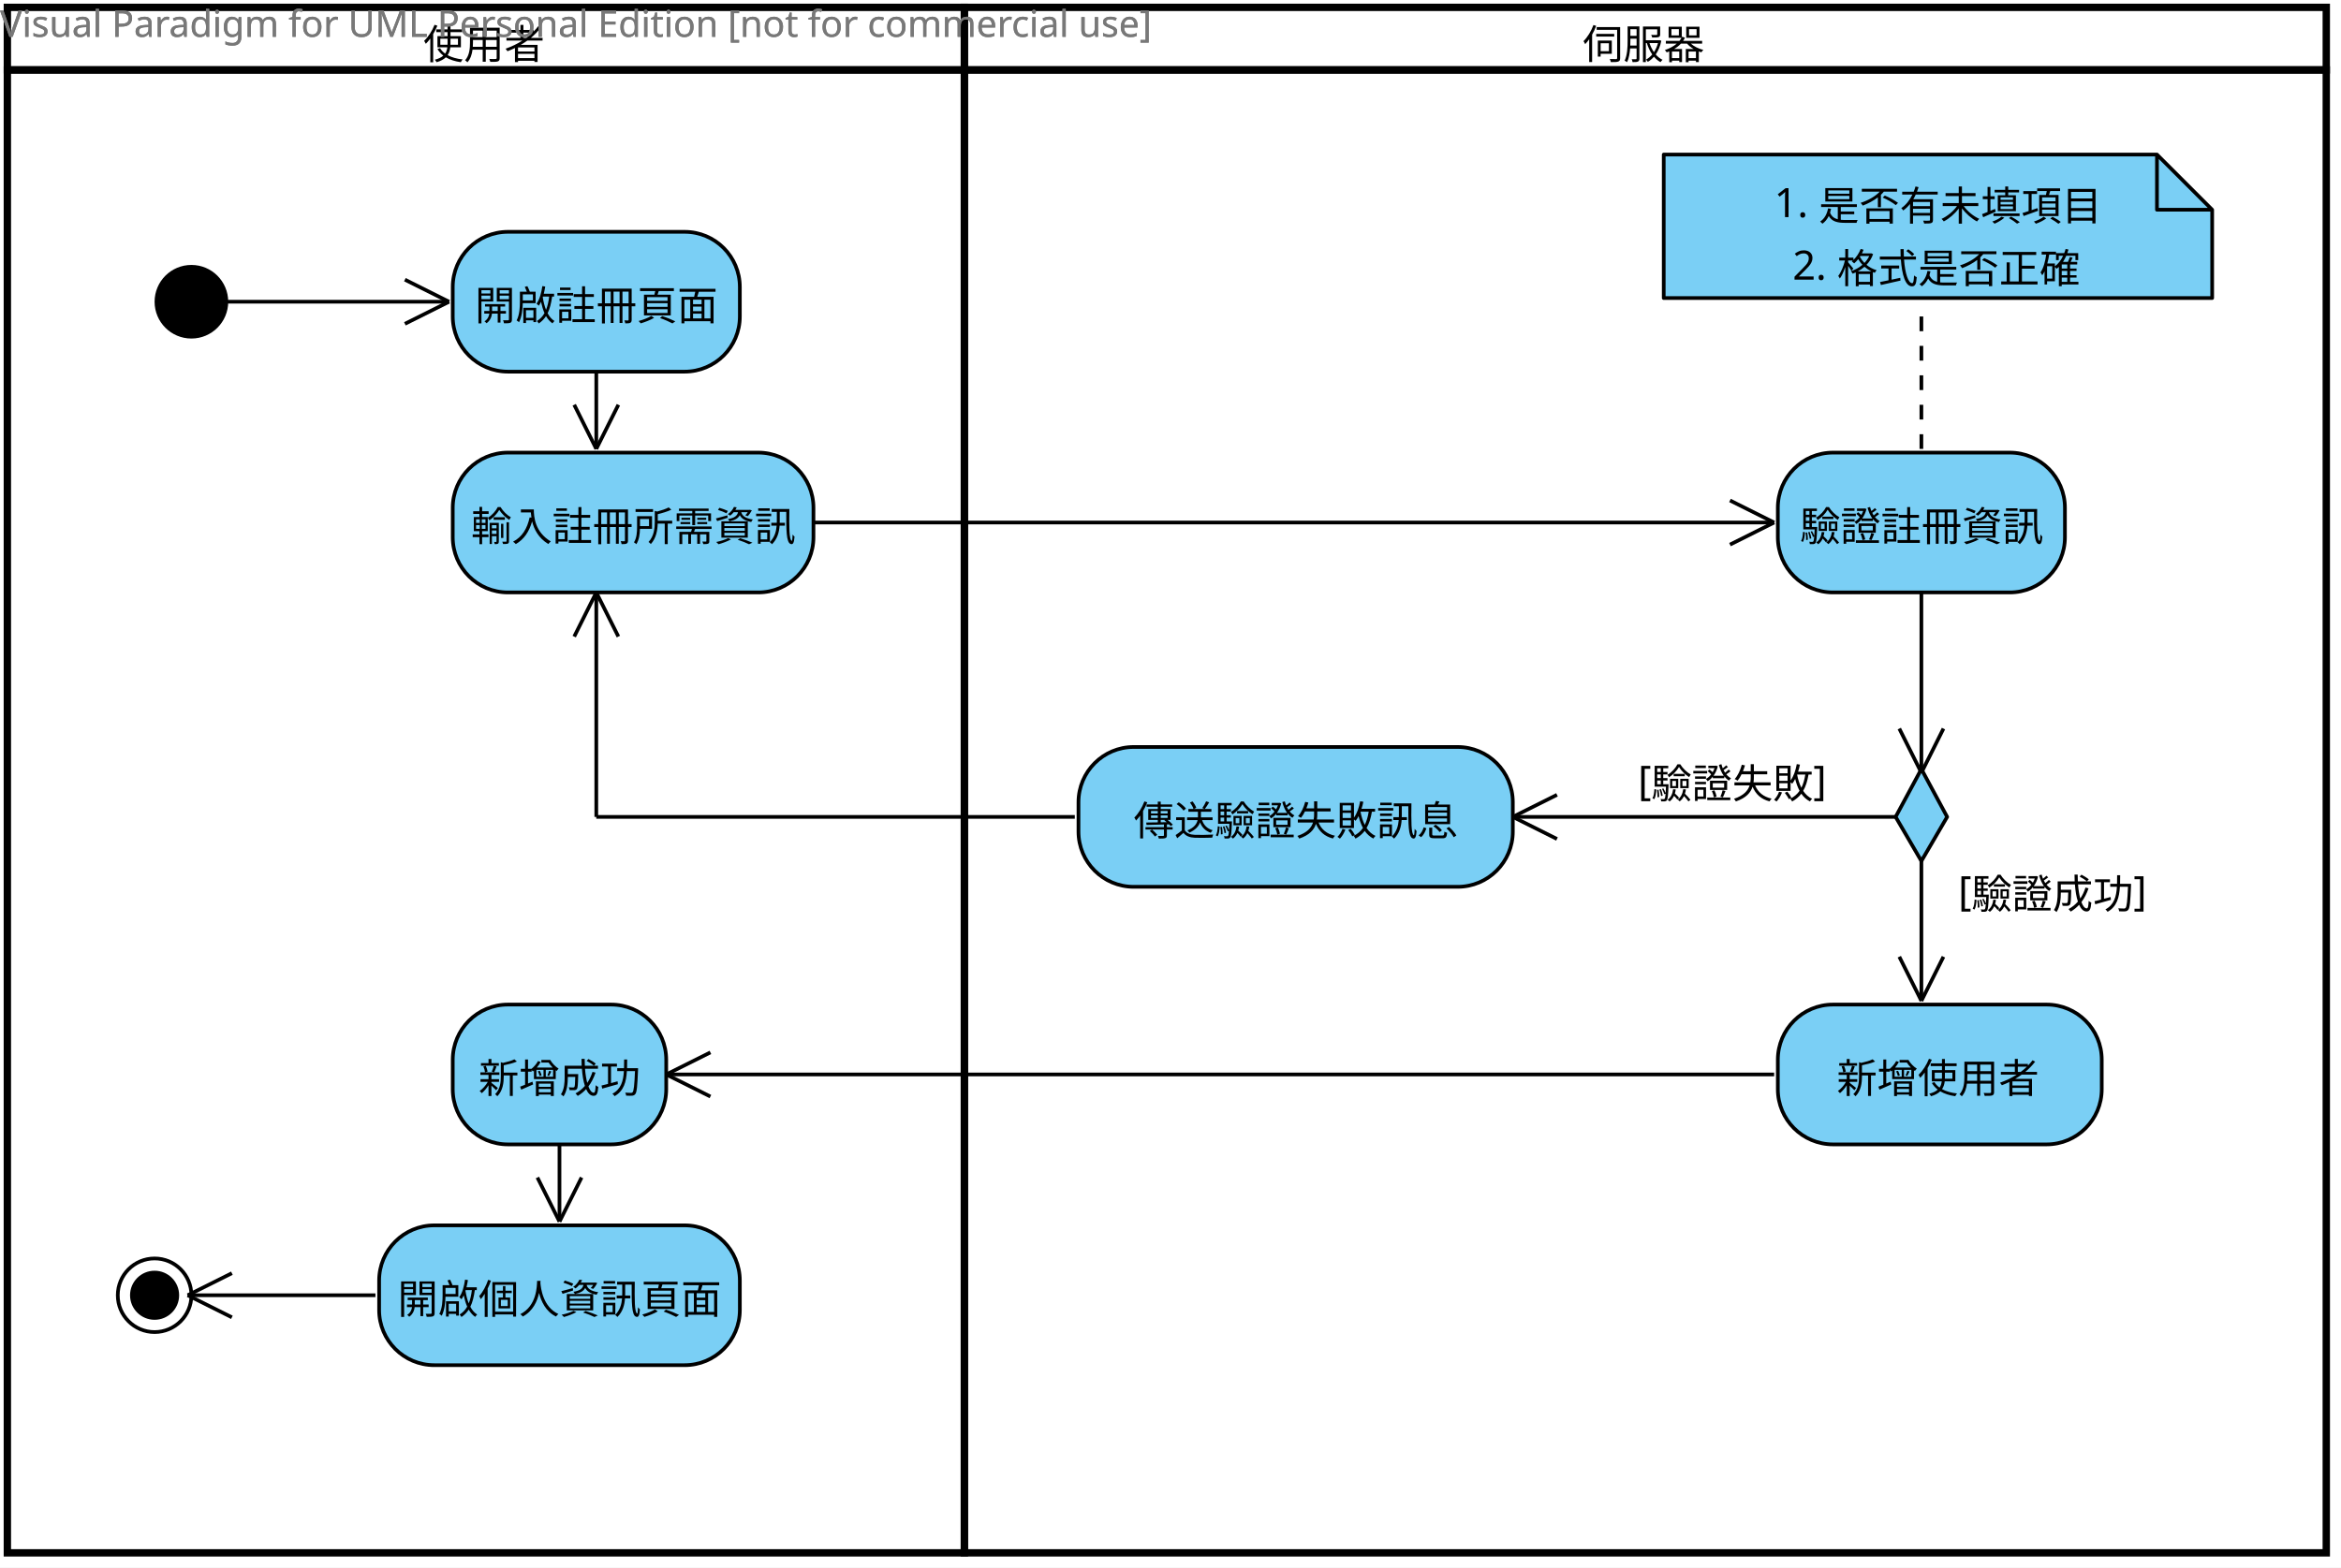
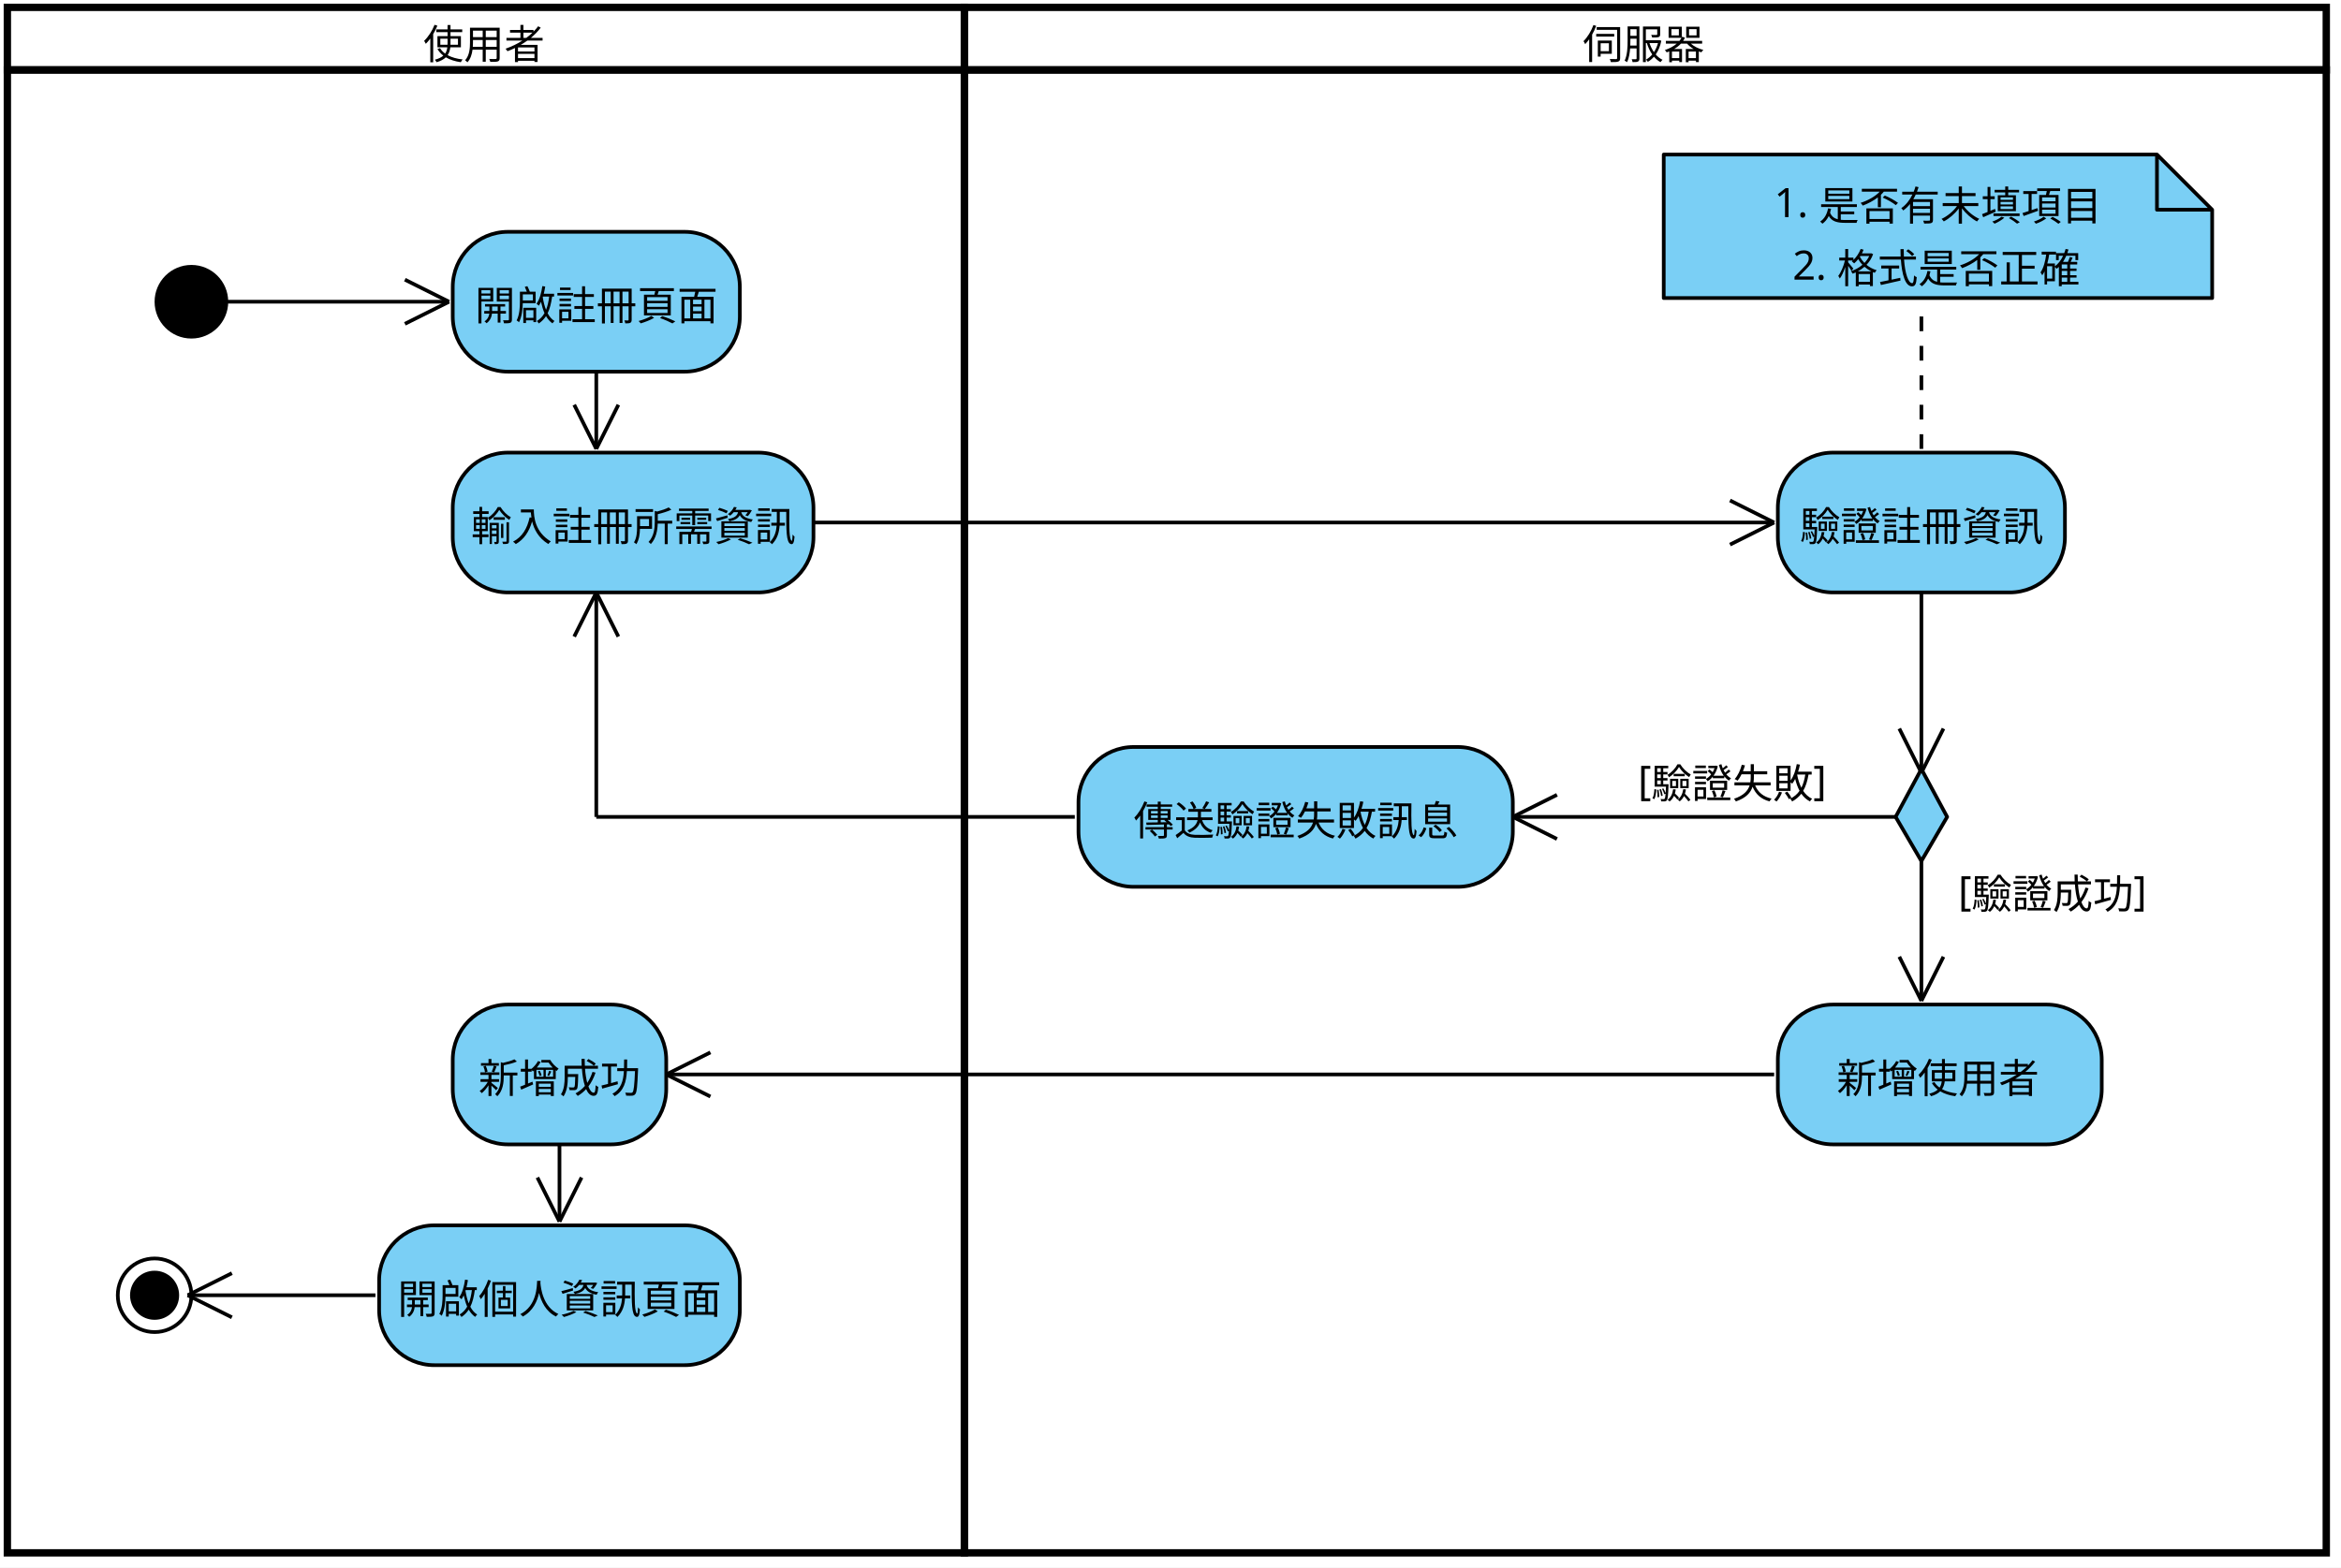
<svg xmlns="http://www.w3.org/2000/svg" style="fill-opacity:1; color-rendering:auto; color-interpolation:auto; stroke:black; text-rendering:auto; stroke-linecap:square; stroke-miterlimit:10; stroke-opacity:1; shape-rendering:auto; fill:black; stroke-dasharray:none; font-weight:normal; stroke-width:1; font-family:'Dialog'; font-style:normal; stroke-linejoin:miter; font-size:12; stroke-dashoffset:0; image-rendering:auto;" width="636" height="426">
  <defs id="genericDefs" />
  <g>
    <defs id="defs1">
      <clipPath clipPathUnits="userSpaceOnUse" id="clipPath1">
        <path d="M-3 -3 L637 -3 L637 427 L-3 427 L-3 -3 Z" />
      </clipPath>
      <clipPath clipPathUnits="userSpaceOnUse" id="clipPath2">
        <path d="M0 0 L0 410 L7 410 L7 0 Z" />
      </clipPath>
      <clipPath clipPathUnits="userSpaceOnUse" id="clipPath3">
        <path d="M-3 -3 L377 -3 L377 410 L-3 410 L-3 -3 Z" />
      </clipPath>
      <clipPath clipPathUnits="userSpaceOnUse" id="clipPath4">
        <path d="M-3 -3 L67 -3 L67 47 L-3 47 L-3 -3 Z" />
      </clipPath>
      <clipPath clipPathUnits="userSpaceOnUse" id="clipPath5">
        <path d="M0 0 L0 40 L60 40 L60 0 Z" />
      </clipPath>
      <clipPath clipPathUnits="userSpaceOnUse" id="clipPath6">
        <path d="M-3 -3 L267 -3 L267 24 L-3 24 L-3 -3 Z" />
      </clipPath>
      <clipPath clipPathUnits="userSpaceOnUse" id="clipPath7">
        <path d="M0 0 L260 0 L260 17 L0 17 L0 0 Z" />
      </clipPath>
      <clipPath clipPathUnits="userSpaceOnUse" id="clipPath8">
        <path d="M-3 -3 L267 -3 L267 410 L-3 410 L-3 -3 Z" />
      </clipPath>
      <clipPath clipPathUnits="userSpaceOnUse" id="clipPath9">
        <path d="M-3 -3 L377 -3 L377 24 L-3 24 L-3 -3 Z" />
      </clipPath>
      <clipPath clipPathUnits="userSpaceOnUse" id="clipPath10">
        <path d="M0 0 L370 0 L370 17 L0 17 L0 0 Z" />
      </clipPath>
      <clipPath clipPathUnits="userSpaceOnUse" id="clipPath11">
        <path d="M-3 -3 L47 -3 L47 27 L-3 27 L-3 -3 Z" />
      </clipPath>
      <clipPath clipPathUnits="userSpaceOnUse" id="clipPath12">
        <path d="M-3 -3 L87 -3 L87 47 L-3 47 L-3 -3 Z" />
      </clipPath>
      <clipPath clipPathUnits="userSpaceOnUse" id="clipPath13">
        <path d="M0 0 L80 0 L80 40 L0 40 L0 0 Z" />
      </clipPath>
      <clipPath clipPathUnits="userSpaceOnUse" id="clipPath14">
        <path d="M-3 -3 L107 -3 L107 47 L-3 47 L-3 -3 Z" />
      </clipPath>
      <clipPath clipPathUnits="userSpaceOnUse" id="clipPath15">
        <path d="M0 0 L100 0 L100 40 L0 40 L0 0 Z" />
      </clipPath>
      <clipPath clipPathUnits="userSpaceOnUse" id="clipPath16">
        <path d="M-3 -3 L27 -3 L27 47 L-3 47 L-3 -3 Z" />
      </clipPath>
      <clipPath clipPathUnits="userSpaceOnUse" id="clipPath17">
        <path d="M-3 -3 L157 -3 L157 47 L-3 47 L-3 -3 Z" />
      </clipPath>
      <clipPath clipPathUnits="userSpaceOnUse" id="clipPath18">
        <path d="M-3 -3 L97 -3 L97 47 L-3 47 L-3 -3 Z" />
      </clipPath>
      <clipPath clipPathUnits="userSpaceOnUse" id="clipPath19">
        <path d="M0 0 L90 0 L90 40 L0 40 L0 0 Z" />
      </clipPath>
      <clipPath clipPathUnits="userSpaceOnUse" id="clipPath20">
        <path d="M0 0 L60 0 L60 40 L0 40 L0 0 Z" />
      </clipPath>
      <clipPath clipPathUnits="userSpaceOnUse" id="clipPath21">
        <path d="M-3 -3 L27 -3 L27 27 L-3 27 L-3 -3 Z" />
      </clipPath>
      <clipPath clipPathUnits="userSpaceOnUse" id="clipPath22">
        <path d="M-3 -3 L127 -3 L127 47 L-3 47 L-3 -3 Z" />
      </clipPath>
      <clipPath clipPathUnits="userSpaceOnUse" id="clipPath23">
        <path d="M0 0 L120 0 L120 40 L0 40 L0 0 Z" />
      </clipPath>
      <clipPath clipPathUnits="userSpaceOnUse" id="clipPath24">
        <path d="M0 0 L150 0 L150 40 L0 40 L0 0 Z" />
      </clipPath>
      <clipPath clipPathUnits="userSpaceOnUse" id="clipPath25">
        <path d="M0 0 L370 0 L370 403 L0 403 L0 0 Z" />
      </clipPath>
      <clipPath clipPathUnits="userSpaceOnUse" id="clipPath26">
        <path d="M0 0 L260 0 L260 403 L0 403 L0 0 Z" />
      </clipPath>
      <clipPath clipPathUnits="userSpaceOnUse" id="clipPath27">
        <path d="M0 0 L165 0 L165 104 L0 104 L0 0 Z" />
      </clipPath>
      <clipPath clipPathUnits="userSpaceOnUse" id="clipPath28">
        <path d="M0 0 L104 0 L104 125 L0 125 L0 0 Z" />
      </clipPath>
      <clipPath clipPathUnits="userSpaceOnUse" id="clipPath29">
        <path d="M0 0 L365 0 L365 104 L0 104 L0 0 Z" />
      </clipPath>
      <clipPath clipPathUnits="userSpaceOnUse" id="clipPath30">
        <path d="M0 0 L104 0 L104 153 L0 153 L0 0 Z" />
      </clipPath>
      <clipPath clipPathUnits="userSpaceOnUse" id="clipPath31">
        <path d="M0 0 L208 0 L208 104 L0 104 L0 0 Z" />
      </clipPath>
      <clipPath clipPathUnits="userSpaceOnUse" id="clipPath32">
        <path d="M0 0 L104 0 L104 144 L0 144 L0 0 Z" />
      </clipPath>
      <clipPath clipPathUnits="userSpaceOnUse" id="clipPath33">
        <path d="M0 0 L104 0 L104 143 L0 143 L0 0 Z" />
      </clipPath>
      <clipPath clipPathUnits="userSpaceOnUse" id="clipPath34">
        <path d="M0 0 L405 0 L405 104 L0 104 L0 0 Z" />
      </clipPath>
      <clipPath clipPathUnits="userSpaceOnUse" id="clipPath35">
        <path d="M0 0 L155 0 L155 104 L0 104 L0 0 Z" />
      </clipPath>
      <clipPath clipPathUnits="userSpaceOnUse" id="clipPath36">
        <path d="M0 0 L234 0 L234 165 L0 165 L0 0 Z" />
      </clipPath>
      <clipPath clipPathUnits="userSpaceOnUse" id="clipPath37">
        <path d="M0 0 L70 0 L70 17 L0 17 L0 0 Z" />
      </clipPath>
    </defs>
    <g style="fill:white; text-rendering:geometricPrecision; stroke:white;">
      <rect x="0" y="0" width="636" style="stroke:none;" height="426" />
    </g>
    <g transform="translate(262,19)" style="text-rendering:geometricPrecision; stroke-width:2; font-size:11; font-family:sans-serif;">
      <rect x="0" y="0" width="370" style="clip-path:url(#clipPath3); fill:none;" height="403" />
    </g>
    <g transform="translate(2,2)" style="text-rendering:geometricPrecision; stroke-width:2; font-size:11; font-family:sans-serif;">
      <rect x="0" y="0" width="260" style="clip-path:url(#clipPath6); fill:none;" height="17" />
    </g>
    <g style="text-rendering:geometricPrecision; font-size:11; font-family:sans-serif;" transform="translate(2,2)">
      <text x="113" y="14" style="clip-path:url(#clipPath7); stroke:none;" xml:space="preserve">使用者</text>
    </g>
    <g transform="translate(2,19)" style="text-rendering:geometricPrecision; stroke-width:2; font-size:11; font-family:sans-serif;">
      <rect x="0" y="0" width="260" style="clip-path:url(#clipPath8); fill:none;" height="403" />
    </g>
    <g transform="translate(262,2)" style="text-rendering:geometricPrecision; stroke-width:2; font-size:11; font-family:sans-serif;">
      <rect x="0" y="0" width="370" style="clip-path:url(#clipPath9); fill:none;" height="17" />
    </g>
    <g style="text-rendering:geometricPrecision; font-size:11; font-family:sans-serif;" transform="translate(262,2)">
      <text x="168" y="14" style="clip-path:url(#clipPath10); stroke:none;" xml:space="preserve">伺服器</text>
    </g>
    <g style="text-rendering:geometricPrecision; font-size:11; font-family:sans-serif;" transform="translate(32,72)">
      <circle style="clip-path:url(#clipPath11); stroke:none;" r="10" cx="20" cy="10" />
    </g>
    <g transform="translate(122,62)" style="font-size:11; fill:rgb(122,207,245); text-rendering:geometricPrecision; font-family:sans-serif; stroke:rgb(122,207,245);">
      <rect x="1" y="1" width="78" style="clip-path:url(#clipPath12); stroke:none;" rx="15" ry="15" height="38" />
    </g>
    <g transform="translate(122,62)" style="font-size:11; stroke-linecap:butt; text-rendering:geometricPrecision; font-family:sans-serif; stroke-linejoin:round; stroke-miterlimit:0;">
      <rect x="1" y="1" width="78" style="clip-path:url(#clipPath12); fill:none;" rx="15" ry="15" height="38" />
    </g>
    <g style="text-rendering:geometricPrecision; font-size:11; font-family:sans-serif;" transform="translate(122,62)">
      <text x="7" y="25" style="clip-path:url(#clipPath13); stroke:none;" xml:space="preserve">開啟註冊頁面</text>
    </g>
    <g transform="translate(122,122)" style="font-size:11; fill:rgb(122,207,245); text-rendering:geometricPrecision; font-family:sans-serif; stroke:rgb(122,207,245);">
      <rect x="1" y="1" width="98" style="clip-path:url(#clipPath14); stroke:none;" rx="15" ry="15" height="38" />
    </g>
    <g transform="translate(122,122)" style="font-size:11; stroke-linecap:butt; text-rendering:geometricPrecision; font-family:sans-serif; stroke-linejoin:round; stroke-miterlimit:0;">
      <rect x="1" y="1" width="98" style="clip-path:url(#clipPath14); fill:none;" rx="15" ry="15" height="38" />
    </g>
    <g style="text-rendering:geometricPrecision; font-size:11; font-family:sans-serif;" transform="translate(122,122)">
      <text x="6" y="25" style="clip-path:url(#clipPath15); stroke:none;" xml:space="preserve">輸入註冊所需資訊</text>
    </g>
    <g transform="translate(482,122)" style="font-size:11; fill:rgb(122,207,245); text-rendering:geometricPrecision; font-family:sans-serif; stroke:rgb(122,207,245);">
      <rect x="1" y="1" width="78" style="clip-path:url(#clipPath12); stroke:none;" rx="15" ry="15" height="38" />
    </g>
    <g transform="translate(482,122)" style="font-size:11; stroke-linecap:butt; text-rendering:geometricPrecision; font-family:sans-serif; stroke-linejoin:round; stroke-miterlimit:0;">
      <rect x="1" y="1" width="78" style="clip-path:url(#clipPath12); fill:none;" rx="15" ry="15" height="38" />
    </g>
    <g style="text-rendering:geometricPrecision; font-size:11; font-family:sans-serif;" transform="translate(482,122)">
      <text x="7" y="25" style="clip-path:url(#clipPath13); stroke:none;" xml:space="preserve">驗證註冊資訊</text>
    </g>
    <g transform="translate(512,202)" style="font-size:11; fill:rgb(122,207,245); text-rendering:geometricPrecision; font-family:sans-serif; stroke:rgb(122,207,245);">
      <polygon style="clip-path:url(#clipPath16); stroke:none;" points=" 10 7 17 20 10 32 3 20" />
    </g>
    <g transform="translate(512,202)" style="font-size:11; stroke-linecap:butt; text-rendering:geometricPrecision; font-family:sans-serif; stroke-linejoin:round; stroke-miterlimit:0;">
      <polygon style="fill:none; clip-path:url(#clipPath16);" points=" 10 7 17 20 10 32 3 20" />
    </g>
    <g transform="translate(452,42)" style="font-size:11; fill:rgb(122,207,245); text-rendering:geometricPrecision; font-family:sans-serif; stroke:rgb(122,207,245);">
      <polygon style="clip-path:url(#clipPath17); stroke:none;" points=" 0 0 134 0 149 15 134 15 134 0 149 15 149 39 0 39" />
    </g>
    <g transform="translate(452,42)" style="font-size:11; stroke-linecap:butt; text-rendering:geometricPrecision; font-family:sans-serif; stroke-linejoin:round; stroke-miterlimit:0;">
      <polygon style="fill:none; clip-path:url(#clipPath17);" points=" 0 0 134 0 149 15 134 15 134 0 149 15 149 39 0 39" />
    </g>
    <g transform="translate(482,272)" style="font-size:11; fill:rgb(122,207,245); text-rendering:geometricPrecision; font-family:sans-serif; stroke:rgb(122,207,245);">
      <rect x="1" y="1" width="88" style="clip-path:url(#clipPath18); stroke:none;" rx="15" ry="15" height="38" />
    </g>
    <g transform="translate(482,272)" style="font-size:11; stroke-linecap:butt; text-rendering:geometricPrecision; font-family:sans-serif; stroke-linejoin:round; stroke-miterlimit:0;">
      <rect x="1" y="1" width="88" style="clip-path:url(#clipPath18); fill:none;" rx="15" ry="15" height="38" />
    </g>
    <g style="text-rendering:geometricPrecision; font-size:11; font-family:sans-serif;" transform="translate(482,272)">
      <text x="17" y="25" style="clip-path:url(#clipPath19); stroke:none;" xml:space="preserve">新增使用者</text>
    </g>
    <g transform="translate(122,272)" style="font-size:11; fill:rgb(122,207,245); text-rendering:geometricPrecision; font-family:sans-serif; stroke:rgb(122,207,245);">
      <rect x="1" y="1" width="58" style="clip-path:url(#clipPath4); stroke:none;" rx="15" ry="15" height="38" />
    </g>
    <g transform="translate(122,272)" style="font-size:11; stroke-linecap:butt; text-rendering:geometricPrecision; font-family:sans-serif; stroke-linejoin:round; stroke-miterlimit:0;">
      <rect x="1" y="1" width="58" style="clip-path:url(#clipPath4); fill:none;" rx="15" ry="15" height="38" />
    </g>
    <g style="text-rendering:geometricPrecision; font-size:11; font-family:sans-serif;" transform="translate(122,272)">
      <text x="8" y="25" style="clip-path:url(#clipPath20); stroke:none;" xml:space="preserve">新增成功</text>
    </g>
    <g transform="translate(102,332)" style="font-size:11; fill:rgb(122,207,245); text-rendering:geometricPrecision; font-family:sans-serif; stroke:rgb(122,207,245);">
      <rect x="1" y="1" width="98" style="clip-path:url(#clipPath14); stroke:none;" rx="15" ry="15" height="38" />
    </g>
    <g transform="translate(102,332)" style="font-size:11; stroke-linecap:butt; text-rendering:geometricPrecision; font-family:sans-serif; stroke-linejoin:round; stroke-miterlimit:0;">
      <rect x="1" y="1" width="98" style="clip-path:url(#clipPath14); fill:none;" rx="15" ry="15" height="38" />
    </g>
    <g style="text-rendering:geometricPrecision; font-size:11; font-family:sans-serif;" transform="translate(102,332)">
      <text x="6" y="25" style="clip-path:url(#clipPath15); stroke:none;" xml:space="preserve">開啟個人資訊頁面</text>
    </g>
    <g style="text-rendering:geometricPrecision; font-size:11; font-family:sans-serif;" transform="translate(32,342)">
      <circle style="clip-path:url(#clipPath21); stroke:none;" r="6.667" cx="10" cy="10" />
      <circle style="stroke-linecap:butt; clip-path:url(#clipPath21); fill:none; stroke-linejoin:round; stroke-miterlimit:0;" r="10" cx="10" cy="10" />
    </g>
    <g transform="translate(292,202)" style="font-size:11; fill:rgb(122,207,245); text-rendering:geometricPrecision; font-family:sans-serif; stroke:rgb(122,207,245);">
      <rect x="1" y="1" width="118" style="clip-path:url(#clipPath22); stroke:none;" rx="15" ry="15" height="38" />
    </g>
    <g transform="translate(292,202)" style="font-size:11; stroke-linecap:butt; text-rendering:geometricPrecision; font-family:sans-serif; stroke-linejoin:round; stroke-miterlimit:0;">
      <rect x="1" y="1" width="118" style="clip-path:url(#clipPath22); fill:none;" rx="15" ry="15" height="38" />
    </g>
    <g style="text-rendering:geometricPrecision; font-size:11; font-family:sans-serif;" transform="translate(292,202)">
      <text x="16" y="25" style="clip-path:url(#clipPath23); stroke:none;" xml:space="preserve">傳送驗證失敗訊息</text>
    </g>
    <g style="text-rendering:geometricPrecision; font-size:11; font-family:sans-serif;" transform="translate(452,42)">
      <text x="30" y="17" style="clip-path:url(#clipPath24); stroke:none;" xml:space="preserve">1. 是否有未填項目</text>
      <text x="35" y="34" style="clip-path:url(#clipPath24); stroke:none;" xml:space="preserve">2. 格式是否正確</text>
    </g>
    <g transform="translate(11,32)" style="font-size:11; stroke-linecap:butt; text-rendering:geometricPrecision; font-family:sans-serif; stroke-linejoin:round;">
      <line x1="50" x2="111" y1="50" style="clip-path:url(#clipPath27); fill:none;" y2="50" />
      <line x1="111" x2="99" y1="50" style="clip-path:url(#clipPath27); fill:none;" y2="44" />
      <line x1="111" x2="99" y1="50" style="clip-path:url(#clipPath27); fill:none;" y2="56" />
    </g>
    <g transform="translate(112,51)" style="font-size:11; stroke-linecap:butt; text-rendering:geometricPrecision; font-family:sans-serif; stroke-linejoin:round;">
      <line x1="50" x2="50" y1="50" style="clip-path:url(#clipPath28); fill:none;" y2="71" />
      <line x1="50" x2="56" y1="71" style="clip-path:url(#clipPath28); fill:none;" y2="59" />
      <line x1="50" x2="44" y1="71" style="clip-path:url(#clipPath28); fill:none;" y2="59" />
    </g>
    <g transform="translate(171,92)" style="font-size:11; stroke-linecap:butt; text-rendering:geometricPrecision; font-family:sans-serif; stroke-linejoin:round;">
      <line x1="50" x2="311" y1="50" style="clip-path:url(#clipPath29); fill:none;" y2="50" />
      <line x1="311" x2="299" y1="50" style="clip-path:url(#clipPath29); fill:none;" y2="44" />
      <line x1="311" x2="299" y1="50" style="clip-path:url(#clipPath29); fill:none;" y2="56" />
    </g>
    <g transform="translate(472,111)" style="font-size:11; stroke-linecap:butt; text-rendering:geometricPrecision; font-family:sans-serif; stroke-linejoin:round;">
      <line x1="50" x2="50" y1="50" style="clip-path:url(#clipPath30); fill:none;" y2="99" />
      <line x1="50" x2="56" y1="99" style="clip-path:url(#clipPath30); fill:none;" y2="87" />
      <line x1="50" x2="44" y1="99" style="clip-path:url(#clipPath30); fill:none;" y2="87" />
    </g>
    <g transform="translate(361,172)" style="font-size:11; stroke-linecap:butt; text-rendering:geometricPrecision; font-family:sans-serif; stroke-linejoin:round;">
      <line x1="154" x2="50" y1="50" style="clip-path:url(#clipPath31); fill:none;" y2="50" />
      <line x1="50" x2="62" y1="50" style="clip-path:url(#clipPath31); fill:none;" y2="56" />
      <line x1="50" x2="62" y1="50" style="clip-path:url(#clipPath31); fill:none;" y2="44" />
    </g>
    <g transform="translate(472,32)" style="font-size:11; stroke-linecap:butt; text-rendering:geometricPrecision; font-family:sans-serif; stroke-linejoin:round; stroke-dasharray:4;">
      <line x1="50" x2="50" y1="90" style="clip-path:url(#clipPath32); fill:none;" y2="50" />
    </g>
    <g transform="translate(472,183)" style="font-size:11; stroke-linecap:butt; text-rendering:geometricPrecision; font-family:sans-serif; stroke-linejoin:round;">
      <line x1="50" x2="50" y1="50" style="clip-path:url(#clipPath33); fill:none;" y2="89" />
      <line x1="50" x2="56" y1="89" style="clip-path:url(#clipPath33); fill:none;" y2="77" />
      <line x1="50" x2="44" y1="89" style="clip-path:url(#clipPath33); fill:none;" y2="77" />
    </g>
    <g transform="translate(131,242)" style="font-size:11; stroke-linecap:butt; text-rendering:geometricPrecision; font-family:sans-serif; stroke-linejoin:round;">
      <line x1="351" x2="50" y1="50" style="clip-path:url(#clipPath34); fill:none;" y2="50" />
      <line x1="50" x2="62" y1="50" style="clip-path:url(#clipPath34); fill:none;" y2="56" />
      <line x1="50" x2="62" y1="50" style="clip-path:url(#clipPath34); fill:none;" y2="44" />
    </g>
    <g transform="translate(102,261)" style="font-size:11; stroke-linecap:butt; text-rendering:geometricPrecision; font-family:sans-serif; stroke-linejoin:round;">
      <line x1="50" x2="50" y1="50" style="clip-path:url(#clipPath28); fill:none;" y2="71" />
      <line x1="50" x2="56" y1="71" style="clip-path:url(#clipPath28); fill:none;" y2="59" />
      <line x1="50" x2="44" y1="71" style="clip-path:url(#clipPath28); fill:none;" y2="59" />
    </g>
    <g transform="translate(1,302)" style="font-size:11; stroke-linecap:butt; text-rendering:geometricPrecision; font-family:sans-serif; stroke-linejoin:round;">
      <line x1="101" x2="50" y1="50" style="clip-path:url(#clipPath35); fill:none;" y2="50" />
      <line x1="50" x2="62" y1="50" style="clip-path:url(#clipPath35); fill:none;" y2="56" />
      <line x1="50" x2="62" y1="50" style="clip-path:url(#clipPath35); fill:none;" y2="44" />
    </g>
    <g transform="translate(112,111)" style="font-size:11; stroke-linecap:butt; text-rendering:geometricPrecision; font-family:sans-serif; stroke-linejoin:round;">
      <line x1="180" x2="50" y1="111" style="clip-path:url(#clipPath36); fill:none;" y2="111" />
      <line x1="50" x2="50" y1="111" style="clip-path:url(#clipPath36); fill:none;" y2="50" />
      <line x1="50" x2="44" y1="50" style="clip-path:url(#clipPath36); fill:none;" y2="62" />
      <line x1="50" x2="56" y1="50" style="clip-path:url(#clipPath36); fill:none;" y2="62" />
    </g>
    <g style="text-rendering:geometricPrecision; font-size:11; font-family:sans-serif;" transform="translate(522,232)">
      <text x="10" y="14" style="clip-path:url(#clipPath37); stroke:none;" xml:space="preserve">[驗證成功]</text>
    </g>
    <g style="text-rendering:geometricPrecision; font-size:11; font-family:sans-serif;" transform="translate(435,202)">
      <text x="10" y="14" style="clip-path:url(#clipPath37); stroke:none;" xml:space="preserve">[驗證失敗]</text>
    </g>
-     <g style="fill:rgb(120,120,120); text-rendering:geometricPrecision; font-size:10; stroke:rgb(120,120,120);">
-       <text xml:space="preserve" x="0" y="10" style="stroke:none;">Visual Paradigm for UML Personal Edition [not for commercial use] </text>
-       <text xml:space="preserve" x="0" y="10" style="stroke:none;">Visual Paradigm for UML Personal Edition [not for commercial use] </text>
-     </g>
  </g>
</svg>
